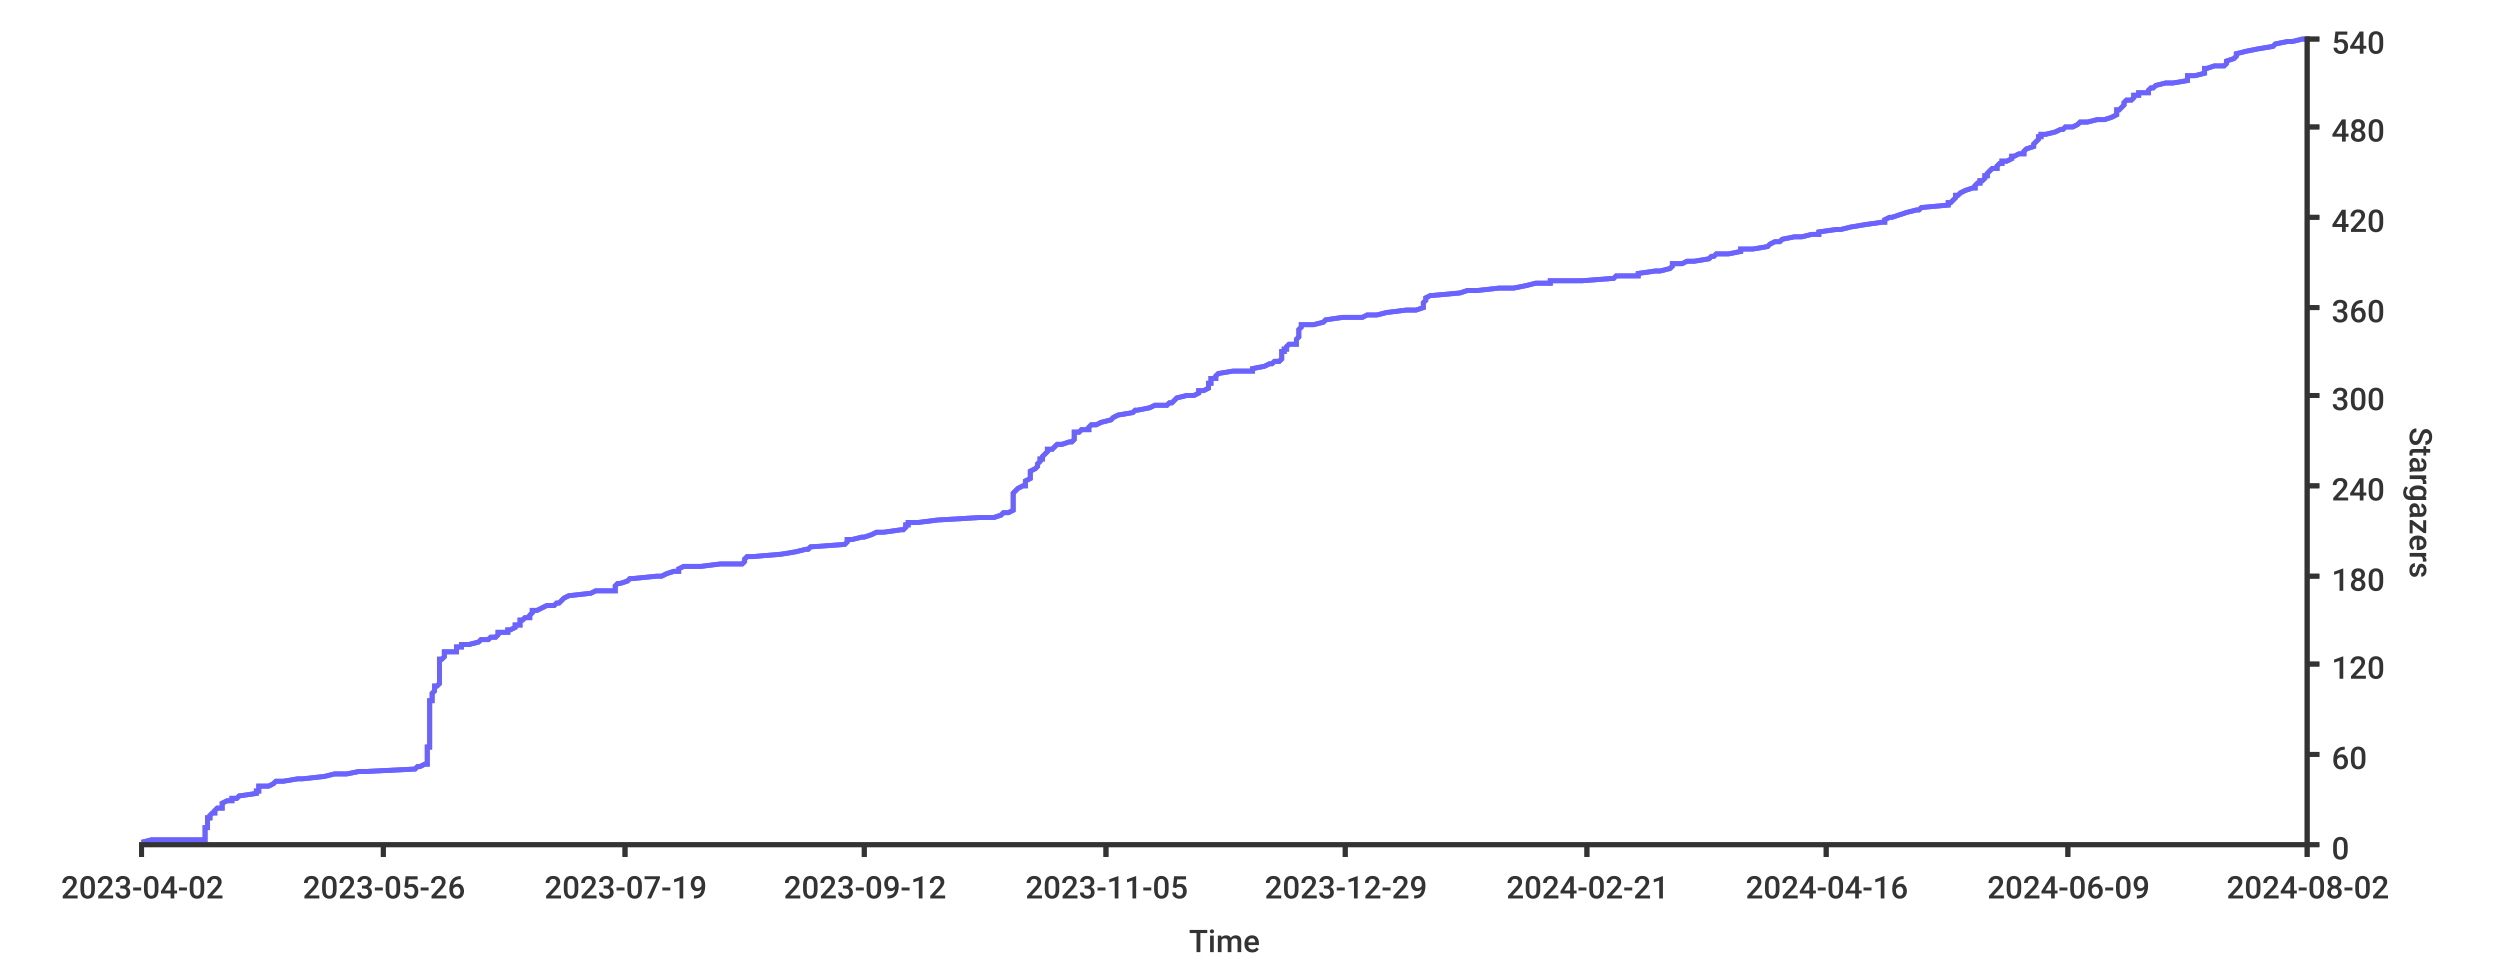
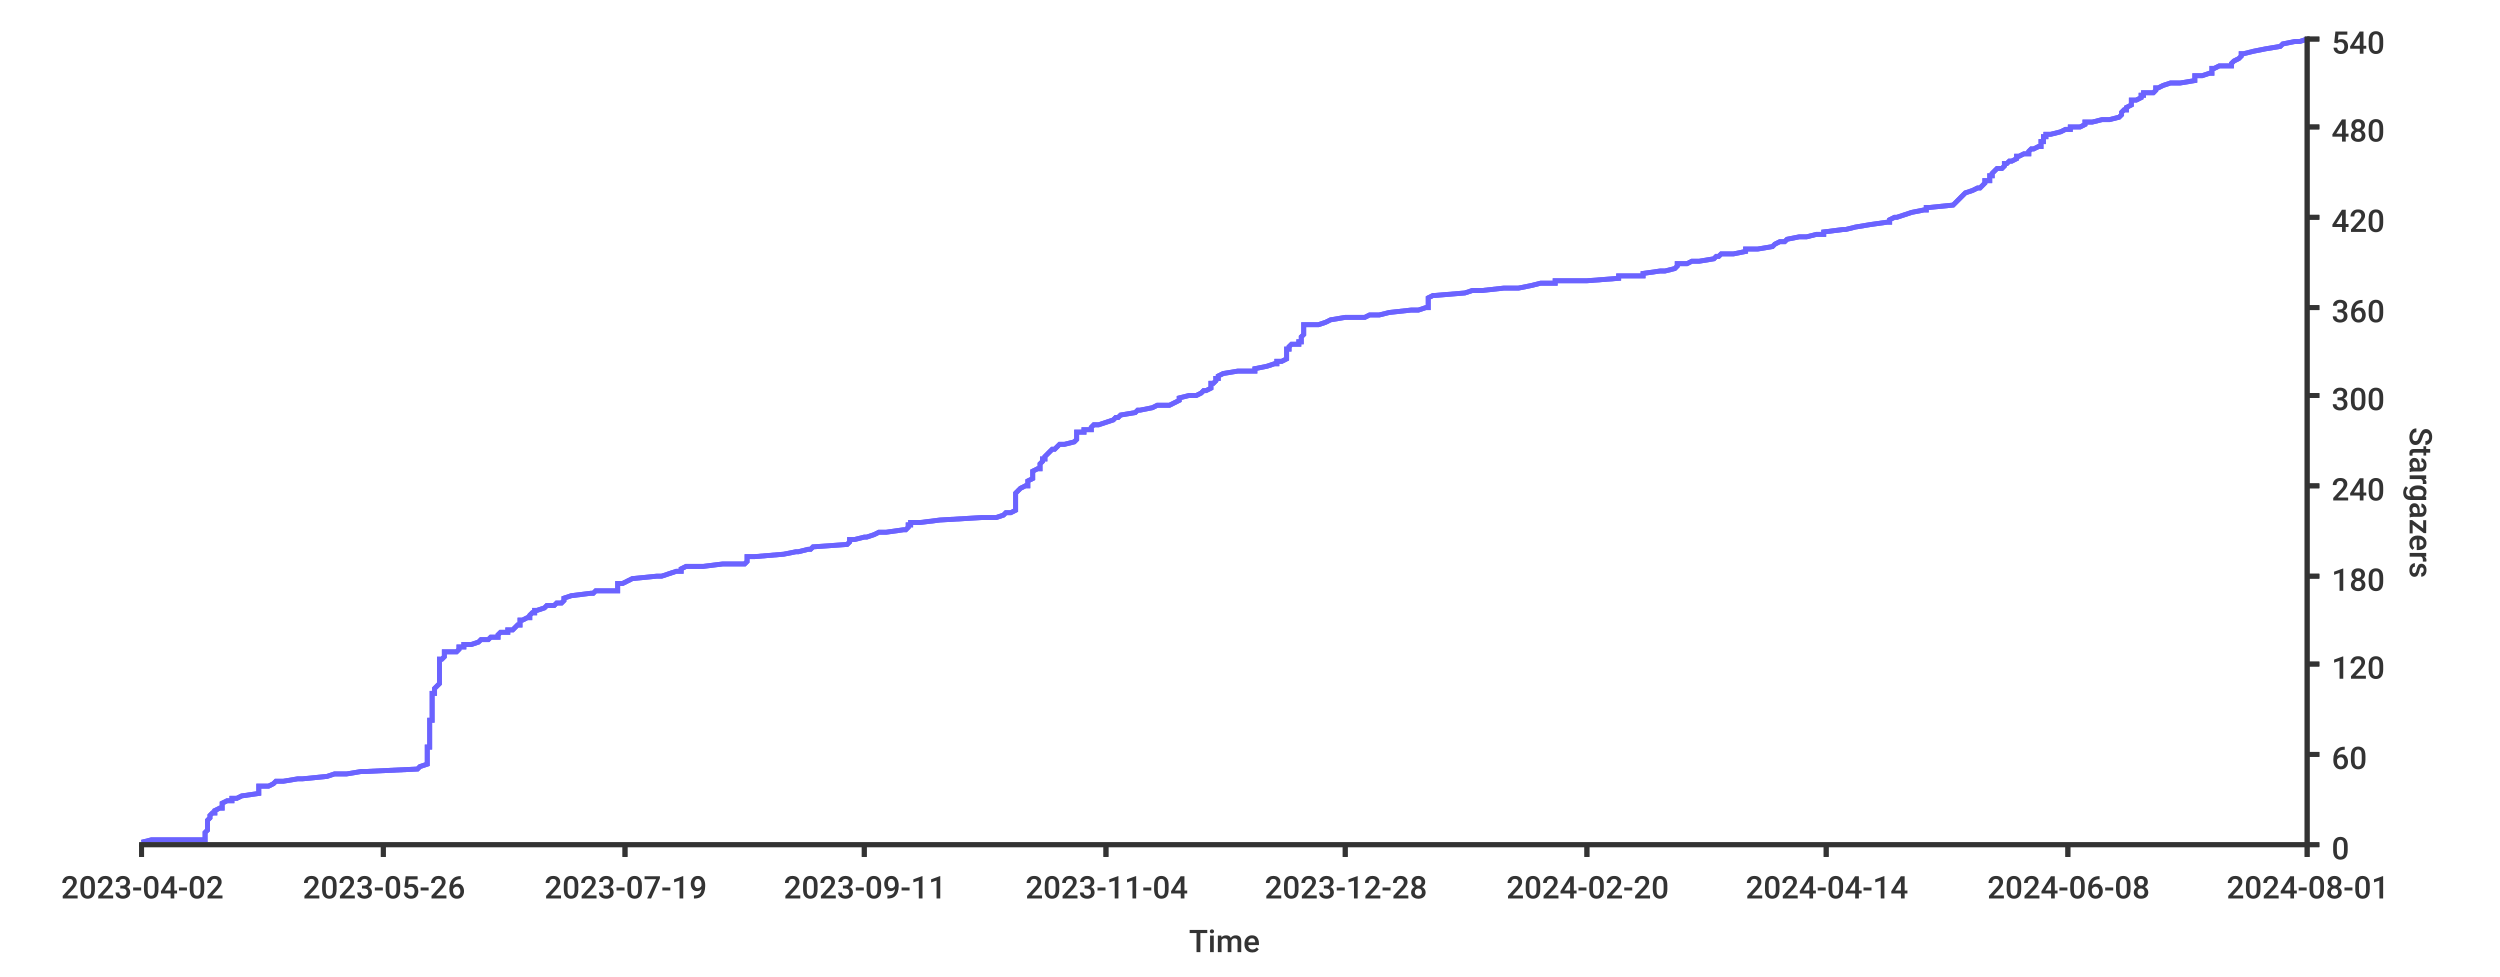
- <svg xmlns="http://www.w3.org/2000/svg" width="1024px" height="400px">
+ <svg xmlns="http://www.w3.org/2000/svg" height="400px" width="1024px">
  <style type="text/css">
path { fill: none; stroke: rgb(51,51,51); }
path.series { stroke: #6b63ff; }
rect.background { fill: rgb(255,255,255); stroke: none; }

text {
	stroke-width: 0;
	stroke: none;
	fill: rgba(51,51,51,1.0);
	font-size: 12.8px;
	font-family: 'Roboto Medium', sans-serif;
}
</style>
-   <rect rx="8" x="0" y="0" width="1024px" height="400px" class="background" />
+   <rect class="background" rx="8" x="0" y="0" width="1024px" height="400px" />
  <rect width="1024px" height="400px" class="background" rx="8" x="0" y="0" />
-   <path stroke-width="2" class="series" d="M 58 345 L 62 344 L 84 344 L 84 343 L 84 342 L 84 342 L 84 341 L 84 341 L 84 340 L 84 339 L 85 339 L 85 338 L 85 338 L 85 337 L 85 336 L 85 336 L 85 335 L 86 335 L 86 334 L 87 333 L 88 333 L 88 332 L 89 331 L 91 331 L 91 330 L 91 330 L 91 329 L 93 328 L 95 328 L 95 327 L 97 327 L 98 326 L 105 325 L 105 325 L 105 324 L 106 324 L 106 323 L 106 322 L 110 322 L 112 321 L 113 320 L 116 320 L 122 319 L 124 319 L 133 318 L 137 317 L 142 317 L 147 316 L 150 316 L 170 315 L 171 314 L 172 314 L 174 313 L 175 313 L 175 312 L 175 311 L 175 311 L 175 310 L 175 309 L 175 309 L 175 308 L 175 308 L 175 307 L 175 306 L 176 306 L 176 305 L 176 305 L 176 304 L 176 303 L 176 303 L 176 302 L 176 302 L 176 301 L 176 300 L 176 300 L 176 299 L 176 298 L 176 298 L 176 297 L 176 297 L 176 296 L 176 295 L 176 295 L 176 294 L 176 294 L 176 293 L 176 292 L 176 292 L 176 291 L 176 291 L 176 290 L 176 289 L 176 289 L 176 288 L 176 287 L 177 287 L 177 286 L 177 286 L 177 285 L 177 284 L 177 284 L 178 283 L 178 283 L 178 282 L 178 281 L 179 281 L 180 280 L 180 280 L 180 279 L 180 278 L 180 278 L 180 277 L 180 276 L 180 276 L 180 275 L 180 275 L 180 274 L 180 273 L 180 273 L 180 272 L 180 272 L 180 271 L 180 270 L 181 270 L 182 269 L 182 269 L 182 268 L 182 267 L 187 267 L 187 266 L 187 265 L 189 265 L 189 264 L 192 264 L 196 263 L 197 262 L 200 262 L 201 261 L 203 261 L 204 260 L 204 259 L 208 259 L 208 258 L 209 258 L 211 257 L 211 256 L 213 256 L 213 255 L 213 254 L 214 254 L 215 253 L 217 253 L 217 252 L 218 251 L 218 251 L 218 250 L 220 250 L 222 249 L 224 248 L 227 248 L 228 247 L 229 247 L 230 246 L 231 245 L 231 245 L 233 244 L 242 243 L 242 243 L 244 242 L 252 242 L 252 241 L 252 240 L 252 240 L 253 239 L 254 239 L 257 238 L 258 237 L 259 237 L 269 236 L 271 236 L 273 235 L 276 234 L 278 234 L 278 233 L 280 232 L 287 232 L 295 231 L 304 231 L 305 230 L 305 229 L 305 229 L 306 228 L 308 228 L 320 227 L 326 226 L 326 226 L 330 225 L 331 225 L 332 224 L 346 223 L 346 223 L 347 222 L 347 221 L 349 221 L 353 220 L 354 220 L 357 219 L 359 218 L 362 218 L 369 217 L 370 217 L 371 216 L 371 215 L 372 215 L 372 214 L 376 214 L 384 213 L 401 212 L 407 212 L 410 211 L 411 210 L 413 210 L 415 209 L 415 209 L 415 208 L 415 207 L 415 207 L 415 206 L 415 206 L 415 205 L 415 204 L 415 204 L 415 203 L 415 203 L 415 202 L 416 201 L 416 201 L 417 200 L 419 199 L 420 199 L 420 198 L 420 198 L 420 197 L 422 196 L 422 196 L 422 195 L 422 195 L 422 194 L 422 193 L 422 193 L 424 192 L 424 192 L 425 191 L 425 190 L 425 190 L 426 189 L 426 188 L 427 188 L 427 187 L 427 187 L 428 186 L 429 185 L 429 185 L 429 184 L 431 184 L 432 183 L 433 182 L 435 182 L 438 181 L 439 181 L 440 180 L 440 179 L 440 179 L 440 178 L 440 177 L 442 177 L 443 176 L 446 176 L 446 175 L 447 174 L 449 174 L 451 173 L 451 173 L 455 172 L 456 171 L 456 171 L 458 170 L 458 170 L 464 169 L 465 168 L 466 168 L 471 167 L 473 166 L 478 166 L 479 165 L 480 165 L 481 164 L 482 163 L 482 163 L 486 162 L 489 162 L 491 161 L 491 160 L 493 160 L 495 159 L 495 159 L 495 158 L 495 157 L 496 157 L 496 156 L 496 155 L 498 155 L 498 154 L 498 154 L 499 153 L 505 152 L 513 152 L 513 151 L 513 151 L 518 150 L 520 149 L 521 149 L 522 148 L 524 148 L 525 147 L 525 146 L 525 146 L 525 145 L 525 144 L 526 144 L 526 143 L 527 143 L 527 142 L 528 141 L 531 141 L 531 140 L 531 140 L 531 139 L 532 138 L 532 138 L 532 137 L 532 137 L 532 136 L 532 135 L 532 135 L 533 134 L 533 133 L 538 133 L 542 132 L 542 132 L 543 131 L 550 130 L 558 130 L 560 129 L 564 129 L 568 128 L 576 127 L 580 127 L 583 126 L 583 126 L 583 125 L 583 124 L 583 124 L 584 123 L 584 122 L 584 122 L 586 121 L 587 121 L 598 120 L 601 119 L 605 119 L 614 118 L 620 118 L 625 117 L 629 116 L 635 116 L 635 115 L 648 115 L 661 114 L 662 113 L 671 113 L 671 112 L 678 111 L 680 111 L 684 110 L 684 110 L 685 109 L 685 108 L 689 108 L 691 107 L 694 107 L 700 106 L 701 105 L 702 105 L 703 104 L 708 104 L 713 103 L 713 102 L 718 102 L 724 101 L 725 100 L 725 100 L 727 99 L 729 99 L 730 98 L 735 97 L 738 97 L 742 96 L 745 96 L 745 95 L 752 94 L 754 94 L 758 93 L 764 92 L 764 92 L 771 91 L 772 91 L 772 90 L 774 89 L 775 89 L 778 88 L 778 88 L 781 87 L 785 86 L 786 86 L 787 85 L 787 85 L 798 84 L 798 83 L 799 83 L 800 82 L 800 82 L 801 81 L 801 80 L 802 80 L 803 79 L 805 78 L 805 78 L 808 77 L 809 77 L 809 76 L 810 75 L 811 75 L 811 74 L 812 74 L 813 73 L 813 72 L 814 72 L 814 71 L 814 71 L 815 70 L 816 69 L 818 69 L 818 68 L 819 67 L 820 67 L 820 66 L 822 66 L 824 65 L 824 64 L 825 64 L 827 63 L 829 63 L 829 62 L 830 61 L 830 61 L 833 60 L 833 60 L 833 59 L 834 58 L 834 58 L 835 57 L 835 56 L 836 56 L 836 55 L 838 55 L 842 54 L 844 53 L 845 53 L 846 52 L 849 52 L 851 51 L 852 50 L 855 50 L 859 49 L 862 49 L 865 48 L 867 47 L 867 47 L 867 46 L 867 45 L 868 45 L 869 44 L 869 44 L 870 43 L 870 42 L 870 42 L 871 41 L 873 41 L 874 40 L 874 39 L 876 39 L 876 38 L 880 38 L 880 37 L 881 36 L 882 36 L 883 35 L 887 34 L 890 34 L 896 33 L 896 33 L 896 32 L 896 31 L 899 31 L 903 30 L 903 30 L 903 29 L 903 28 L 904 28 L 907 27 L 911 27 L 912 26 L 912 25 L 912 25 L 915 24 L 916 23 L 916 23 L 916 22 L 916 22 L 920 21 L 925 20 L 925 20 L 931 19 L 931 19 L 932 18 L 937 17 L 939 17 L 943 16 L 945 16" />
-   <path stroke-width="2" class="series" d="M 58 345 L 62 344 L 84 344 L 84 343 L 84 342 L 84 342 L 84 341 L 84 341 L 84 340 L 84 339 L 85 339 L 85 338 L 85 338 L 85 337 L 85 336 L 85 336 L 85 335 L 86 335 L 86 334 L 87 333 L 88 333 L 88 332 L 89 331 L 91 331 L 91 330 L 91 330 L 91 329 L 93 328 L 95 328 L 95 327 L 97 327 L 98 326 L 105 325 L 105 325 L 105 324 L 106 324 L 106 323 L 106 322 L 110 322 L 112 321 L 113 320 L 116 320 L 122 319 L 124 319 L 133 318 L 137 317 L 142 317 L 147 316 L 150 316 L 170 315 L 171 314 L 172 314 L 174 313 L 175 313 L 175 312 L 175 311 L 175 311 L 175 310 L 175 309 L 175 309 L 175 308 L 175 308 L 175 307 L 175 306 L 176 306 L 176 305 L 176 305 L 176 304 L 176 303 L 176 303 L 176 302 L 176 302 L 176 301 L 176 300 L 176 300 L 176 299 L 176 298 L 176 298 L 176 297 L 176 297 L 176 296 L 176 295 L 176 295 L 176 294 L 176 294 L 176 293 L 176 292 L 176 292 L 176 291 L 176 291 L 176 290 L 176 289 L 176 289 L 176 288 L 176 287 L 177 287 L 177 286 L 177 286 L 177 285 L 177 284 L 177 284 L 178 283 L 178 283 L 178 282 L 178 281 L 179 281 L 180 280 L 180 280 L 180 279 L 180 278 L 180 278 L 180 277 L 180 276 L 180 276 L 180 275 L 180 275 L 180 274 L 180 273 L 180 273 L 180 272 L 180 272 L 180 271 L 180 270 L 181 270 L 182 269 L 182 269 L 182 268 L 182 267 L 187 267 L 187 266 L 187 265 L 189 265 L 189 264 L 192 264 L 196 263 L 197 262 L 200 262 L 201 261 L 203 261 L 204 260 L 204 259 L 208 259 L 208 258 L 209 258 L 211 257 L 211 256 L 213 256 L 213 255 L 213 254 L 214 254 L 215 253 L 217 253 L 217 252 L 218 251 L 218 251 L 218 250 L 220 250 L 222 249 L 224 248 L 227 248 L 228 247 L 229 247 L 230 246 L 231 245 L 231 245 L 233 244 L 242 243 L 242 243 L 244 242 L 252 242 L 252 241 L 252 240 L 252 240 L 253 239 L 254 239 L 257 238 L 258 237 L 259 237 L 269 236 L 271 236 L 273 235 L 276 234 L 278 234 L 278 233 L 280 232 L 287 232 L 295 231 L 304 231 L 305 230 L 305 229 L 305 229 L 306 228 L 308 228 L 320 227 L 326 226 L 326 226 L 330 225 L 331 225 L 332 224 L 346 223 L 346 223 L 347 222 L 347 221 L 349 221 L 353 220 L 354 220 L 357 219 L 359 218 L 362 218 L 369 217 L 370 217 L 371 216 L 371 215 L 372 215 L 372 214 L 376 214 L 384 213 L 401 212 L 407 212 L 410 211 L 411 210 L 413 210 L 415 209 L 415 209 L 415 208 L 415 207 L 415 207 L 415 206 L 415 206 L 415 205 L 415 204 L 415 204 L 415 203 L 415 203 L 415 202 L 416 201 L 416 201 L 417 200 L 419 199 L 420 199 L 420 198 L 420 198 L 420 197 L 422 196 L 422 196 L 422 195 L 422 195 L 422 194 L 422 193 L 422 193 L 424 192 L 424 192 L 425 191 L 425 190 L 425 190 L 426 189 L 426 188 L 427 188 L 427 187 L 427 187 L 428 186 L 429 185 L 429 185 L 429 184 L 431 184 L 432 183 L 433 182 L 435 182 L 438 181 L 439 181 L 440 180 L 440 179 L 440 179 L 440 178 L 440 177 L 442 177 L 443 176 L 446 176 L 446 175 L 447 174 L 449 174 L 451 173 L 451 173 L 455 172 L 456 171 L 456 171 L 458 170 L 458 170 L 464 169 L 465 168 L 466 168 L 471 167 L 473 166 L 478 166 L 479 165 L 480 165 L 481 164 L 482 163 L 482 163 L 486 162 L 489 162 L 491 161 L 491 160 L 493 160 L 495 159 L 495 159 L 495 158 L 495 157 L 496 157 L 496 156 L 496 155 L 498 155 L 498 154 L 498 154 L 499 153 L 505 152 L 513 152 L 513 151 L 513 151 L 518 150 L 520 149 L 521 149 L 522 148 L 524 148 L 525 147 L 525 146 L 525 146 L 525 145 L 525 144 L 526 144 L 526 143 L 527 143 L 527 142 L 528 141 L 531 141 L 531 140 L 531 140 L 531 139 L 532 138 L 532 138 L 532 137 L 532 137 L 532 136 L 532 135 L 532 135 L 533 134 L 533 133 L 538 133 L 542 132 L 542 132 L 543 131 L 550 130 L 558 130 L 560 129 L 564 129 L 568 128 L 576 127 L 580 127 L 583 126 L 583 126 L 583 125 L 583 124 L 583 124 L 584 123 L 584 122 L 584 122 L 586 121 L 587 121 L 598 120 L 601 119 L 605 119 L 614 118 L 620 118 L 625 117 L 629 116 L 635 116 L 635 115 L 648 115 L 661 114 L 662 113 L 671 113 L 671 112 L 678 111 L 680 111 L 684 110 L 684 110 L 685 109 L 685 108 L 689 108 L 691 107 L 694 107 L 700 106 L 701 105 L 702 105 L 703 104 L 708 104 L 713 103 L 713 102 L 718 102 L 724 101 L 725 100 L 725 100 L 727 99 L 729 99 L 730 98 L 735 97 L 738 97 L 742 96 L 745 96 L 745 95 L 752 94 L 754 94 L 758 93 L 764 92 L 764 92 L 771 91 L 772 91 L 772 90 L 774 89 L 775 89 L 778 88 L 778 88 L 781 87 L 785 86 L 786 86 L 787 85 L 787 85 L 798 84 L 798 83 L 799 83 L 800 82 L 800 82 L 801 81 L 801 80 L 802 80 L 803 79 L 805 78 L 805 78 L 808 77 L 809 77 L 809 76 L 810 75 L 811 75 L 811 74 L 812 74 L 813 73 L 813 72 L 814 72 L 814 71 L 814 71 L 815 70 L 816 69 L 818 69 L 818 68 L 819 67 L 820 67 L 820 66 L 822 66 L 824 65 L 824 64 L 825 64 L 827 63 L 829 63 L 829 62 L 830 61 L 830 61 L 833 60 L 833 60 L 833 59 L 834 58 L 834 58 L 835 57 L 835 56 L 836 56 L 836 55 L 838 55 L 842 54 L 844 53 L 845 53 L 846 52 L 849 52 L 851 51 L 852 50 L 855 50 L 859 49 L 862 49 L 865 48 L 867 47 L 867 47 L 867 46 L 867 45 L 868 45 L 869 44 L 869 44 L 870 43 L 870 42 L 870 42 L 871 41 L 873 41 L 874 40 L 874 39 L 876 39 L 876 38 L 880 38 L 880 37 L 881 36 L 882 36 L 883 35 L 887 34 L 890 34 L 896 33 L 896 33 L 896 32 L 896 31 L 899 31 L 903 30 L 903 30 L 903 29 L 903 28 L 904 28 L 907 27 L 911 27 L 912 26 L 912 25 L 912 25 L 915 24 L 916 23 L 916 23 L 916 22 L 916 22 L 920 21 L 925 20 L 925 20 L 931 19 L 931 19 L 932 18 L 937 17 L 939 17 L 943 16 L 945 16" />
-   <path stroke-width="2" d="M 945 346 L 945 15" />
-   <path stroke-width="2" d="M 945 346 L 945 15" />
+   <path stroke-width="2" class="series" d="M 58 345 L 62 344 L 84 344 L 84 343 L 84 342 L 84 342 L 84 341 L 84 341 L 85 340 L 85 339 L 85 339 L 85 338 L 85 338 L 85 337 L 85 336 L 85 336 L 86 335 L 86 335 L 86 334 L 87 333 L 88 333 L 88 332 L 90 331 L 91 331 L 91 330 L 91 330 L 91 329 L 93 328 L 95 328 L 95 327 L 97 327 L 99 326 L 106 325 L 106 325 L 106 324 L 106 324 L 106 323 L 106 322 L 110 322 L 112 321 L 113 320 L 116 320 L 122 319 L 124 319 L 134 318 L 137 317 L 142 317 L 148 316 L 150 316 L 171 315 L 172 314 L 172 314 L 175 313 L 175 313 L 175 312 L 175 311 L 175 311 L 175 310 L 175 309 L 175 309 L 175 308 L 175 308 L 175 307 L 175 306 L 176 306 L 176 305 L 176 305 L 176 304 L 176 303 L 176 303 L 176 302 L 176 302 L 176 301 L 176 300 L 176 300 L 176 299 L 176 298 L 176 298 L 176 297 L 176 297 L 176 296 L 176 295 L 177 295 L 177 294 L 177 294 L 177 293 L 177 292 L 177 292 L 177 291 L 177 291 L 177 290 L 177 289 L 177 289 L 177 288 L 177 287 L 177 287 L 177 286 L 177 286 L 177 285 L 177 284 L 178 284 L 178 283 L 178 283 L 178 282 L 179 281 L 179 281 L 180 280 L 180 280 L 180 279 L 180 278 L 180 278 L 180 277 L 180 276 L 180 276 L 180 275 L 180 275 L 180 274 L 180 273 L 180 273 L 180 272 L 180 272 L 180 271 L 180 270 L 181 270 L 182 269 L 182 269 L 182 268 L 182 267 L 187 267 L 188 266 L 188 265 L 190 265 L 190 264 L 193 264 L 196 263 L 197 262 L 200 262 L 201 261 L 204 261 L 204 260 L 205 259 L 208 259 L 208 258 L 210 258 L 211 257 L 212 256 L 213 256 L 213 255 L 213 254 L 214 254 L 216 253 L 217 253 L 217 252 L 218 251 L 219 251 L 219 250 L 220 250 L 223 249 L 224 248 L 227 248 L 228 247 L 230 247 L 231 246 L 231 245 L 231 245 L 234 244 L 242 243 L 243 243 L 244 242 L 253 242 L 253 241 L 253 240 L 253 240 L 253 239 L 255 239 L 257 238 L 259 237 L 259 237 L 269 236 L 271 236 L 274 235 L 277 234 L 279 234 L 279 233 L 281 232 L 288 232 L 296 231 L 305 231 L 306 230 L 306 229 L 306 229 L 306 228 L 309 228 L 321 227 L 326 226 L 327 226 L 331 225 L 332 225 L 333 224 L 347 223 L 347 223 L 348 222 L 348 221 L 350 221 L 354 220 L 355 220 L 358 219 L 360 218 L 363 218 L 370 217 L 371 217 L 372 216 L 372 215 L 373 215 L 373 214 L 377 214 L 385 213 L 402 212 L 408 212 L 411 211 L 412 210 L 414 210 L 416 209 L 416 209 L 416 208 L 416 207 L 416 207 L 416 206 L 416 206 L 416 205 L 416 204 L 416 204 L 416 203 L 416 203 L 416 202 L 417 201 L 417 201 L 418 200 L 420 199 L 421 199 L 421 198 L 421 198 L 421 197 L 423 196 L 423 196 L 423 195 L 423 195 L 423 194 L 423 193 L 423 193 L 425 192 L 426 192 L 426 191 L 426 190 L 426 190 L 427 189 L 427 188 L 428 188 L 428 187 L 428 187 L 429 186 L 430 185 L 430 185 L 431 184 L 432 184 L 433 183 L 434 182 L 436 182 L 440 181 L 440 181 L 441 180 L 441 179 L 441 179 L 441 178 L 441 177 L 444 177 L 444 176 L 447 176 L 447 175 L 448 174 L 450 174 L 453 173 L 453 173 L 456 172 L 457 171 L 458 171 L 459 170 L 459 170 L 465 169 L 466 168 L 467 168 L 472 167 L 474 166 L 479 166 L 481 165 L 481 165 L 483 164 L 483 163 L 483 163 L 487 162 L 490 162 L 492 161 L 493 160 L 494 160 L 496 159 L 496 159 L 496 158 L 496 157 L 497 157 L 498 156 L 498 155 L 499 155 L 499 154 L 499 154 L 501 153 L 507 152 L 514 152 L 514 151 L 514 151 L 519 150 L 522 149 L 523 149 L 523 148 L 525 148 L 527 147 L 527 146 L 527 146 L 527 145 L 527 144 L 527 144 L 527 143 L 528 143 L 528 142 L 529 141 L 532 141 L 532 140 L 533 140 L 533 139 L 533 138 L 533 138 L 534 137 L 534 137 L 534 136 L 534 135 L 534 135 L 534 134 L 534 133 L 540 133 L 543 132 L 543 132 L 545 131 L 551 130 L 559 130 L 561 129 L 565 129 L 569 128 L 578 127 L 581 127 L 584 126 L 585 126 L 585 125 L 585 124 L 585 124 L 585 123 L 585 122 L 585 122 L 587 121 L 588 121 L 600 120 L 603 119 L 607 119 L 616 118 L 622 118 L 627 117 L 631 116 L 637 116 L 637 115 L 650 115 L 663 114 L 663 113 L 673 113 L 673 112 L 680 111 L 682 111 L 686 110 L 686 110 L 687 109 L 687 108 L 691 108 L 693 107 L 696 107 L 702 106 L 703 105 L 704 105 L 705 104 L 710 104 L 715 103 L 715 102 L 720 102 L 726 101 L 727 100 L 727 100 L 729 99 L 731 99 L 732 98 L 737 97 L 740 97 L 744 96 L 747 96 L 747 95 L 755 94 L 756 94 L 760 93 L 766 92 L 766 92 L 773 91 L 774 91 L 774 90 L 776 89 L 777 89 L 780 88 L 780 88 L 783 87 L 788 86 L 789 86 L 789 85 L 790 85 L 800 84 L 801 83 L 801 83 L 802 82 L 802 82 L 803 81 L 804 80 L 804 80 L 805 79 L 808 78 L 808 78 L 810 77 L 811 77 L 812 76 L 813 75 L 813 75 L 813 74 L 815 74 L 815 73 L 815 72 L 816 72 L 816 71 L 816 71 L 817 70 L 818 69 L 820 69 L 821 68 L 821 67 L 822 67 L 823 66 L 824 66 L 826 65 L 826 64 L 827 64 L 829 63 L 831 63 L 831 62 L 832 61 L 833 61 L 835 60 L 836 60 L 836 59 L 836 58 L 837 58 L 837 57 L 837 56 L 838 56 L 838 55 L 840 55 L 844 54 L 846 53 L 848 53 L 848 52 L 852 52 L 854 51 L 854 50 L 857 50 L 861 49 L 864 49 L 868 48 L 869 47 L 869 47 L 869 46 L 870 45 L 871 45 L 871 44 L 871 44 L 873 43 L 873 42 L 873 42 L 873 41 L 875 41 L 877 40 L 877 39 L 878 39 L 878 38 L 882 38 L 883 37 L 883 36 L 884 36 L 886 35 L 889 34 L 893 34 L 899 33 L 899 33 L 899 32 L 899 31 L 902 31 L 905 30 L 906 30 L 906 29 L 906 28 L 907 28 L 909 27 L 914 27 L 914 26 L 915 25 L 915 25 L 917 24 L 918 23 L 918 23 L 918 22 L 919 22 L 923 21 L 928 20 L 928 20 L 934 19 L 934 19 L 935 18 L 940 17 L 942 17 L 945 16" />
+   <path stroke-width="2" class="series" d="M 58 345 L 62 344 L 84 344 L 84 343 L 84 342 L 84 342 L 84 341 L 84 341 L 85 340 L 85 339 L 85 339 L 85 338 L 85 338 L 85 337 L 85 336 L 85 336 L 86 335 L 86 335 L 86 334 L 87 333 L 88 333 L 88 332 L 90 331 L 91 331 L 91 330 L 91 330 L 91 329 L 93 328 L 95 328 L 95 327 L 97 327 L 99 326 L 106 325 L 106 325 L 106 324 L 106 324 L 106 323 L 106 322 L 110 322 L 112 321 L 113 320 L 116 320 L 122 319 L 124 319 L 134 318 L 137 317 L 142 317 L 148 316 L 150 316 L 171 315 L 172 314 L 172 314 L 175 313 L 175 313 L 175 312 L 175 311 L 175 311 L 175 310 L 175 309 L 175 309 L 175 308 L 175 308 L 175 307 L 175 306 L 176 306 L 176 305 L 176 305 L 176 304 L 176 303 L 176 303 L 176 302 L 176 302 L 176 301 L 176 300 L 176 300 L 176 299 L 176 298 L 176 298 L 176 297 L 176 297 L 176 296 L 176 295 L 177 295 L 177 294 L 177 294 L 177 293 L 177 292 L 177 292 L 177 291 L 177 291 L 177 290 L 177 289 L 177 289 L 177 288 L 177 287 L 177 287 L 177 286 L 177 286 L 177 285 L 177 284 L 178 284 L 178 283 L 178 283 L 178 282 L 179 281 L 179 281 L 180 280 L 180 280 L 180 279 L 180 278 L 180 278 L 180 277 L 180 276 L 180 276 L 180 275 L 180 275 L 180 274 L 180 273 L 180 273 L 180 272 L 180 272 L 180 271 L 180 270 L 181 270 L 182 269 L 182 269 L 182 268 L 182 267 L 187 267 L 188 266 L 188 265 L 190 265 L 190 264 L 193 264 L 196 263 L 197 262 L 200 262 L 201 261 L 204 261 L 204 260 L 205 259 L 208 259 L 208 258 L 210 258 L 211 257 L 212 256 L 213 256 L 213 255 L 213 254 L 214 254 L 216 253 L 217 253 L 217 252 L 218 251 L 219 251 L 219 250 L 220 250 L 223 249 L 224 248 L 227 248 L 228 247 L 230 247 L 231 246 L 231 245 L 231 245 L 234 244 L 242 243 L 243 243 L 244 242 L 253 242 L 253 241 L 253 240 L 253 240 L 253 239 L 255 239 L 257 238 L 259 237 L 259 237 L 269 236 L 271 236 L 274 235 L 277 234 L 279 234 L 279 233 L 281 232 L 288 232 L 296 231 L 305 231 L 306 230 L 306 229 L 306 229 L 306 228 L 309 228 L 321 227 L 326 226 L 327 226 L 331 225 L 332 225 L 333 224 L 347 223 L 347 223 L 348 222 L 348 221 L 350 221 L 354 220 L 355 220 L 358 219 L 360 218 L 363 218 L 370 217 L 371 217 L 372 216 L 372 215 L 373 215 L 373 214 L 377 214 L 385 213 L 402 212 L 408 212 L 411 211 L 412 210 L 414 210 L 416 209 L 416 209 L 416 208 L 416 207 L 416 207 L 416 206 L 416 206 L 416 205 L 416 204 L 416 204 L 416 203 L 416 203 L 416 202 L 417 201 L 417 201 L 418 200 L 420 199 L 421 199 L 421 198 L 421 198 L 421 197 L 423 196 L 423 196 L 423 195 L 423 195 L 423 194 L 423 193 L 423 193 L 425 192 L 426 192 L 426 191 L 426 190 L 426 190 L 427 189 L 427 188 L 428 188 L 428 187 L 428 187 L 429 186 L 430 185 L 430 185 L 431 184 L 432 184 L 433 183 L 434 182 L 436 182 L 440 181 L 440 181 L 441 180 L 441 179 L 441 179 L 441 178 L 441 177 L 444 177 L 444 176 L 447 176 L 447 175 L 448 174 L 450 174 L 453 173 L 453 173 L 456 172 L 457 171 L 458 171 L 459 170 L 459 170 L 465 169 L 466 168 L 467 168 L 472 167 L 474 166 L 479 166 L 481 165 L 481 165 L 483 164 L 483 163 L 483 163 L 487 162 L 490 162 L 492 161 L 493 160 L 494 160 L 496 159 L 496 159 L 496 158 L 496 157 L 497 157 L 498 156 L 498 155 L 499 155 L 499 154 L 499 154 L 501 153 L 507 152 L 514 152 L 514 151 L 514 151 L 519 150 L 522 149 L 523 149 L 523 148 L 525 148 L 527 147 L 527 146 L 527 146 L 527 145 L 527 144 L 527 144 L 527 143 L 528 143 L 528 142 L 529 141 L 532 141 L 532 140 L 533 140 L 533 139 L 533 138 L 533 138 L 534 137 L 534 137 L 534 136 L 534 135 L 534 135 L 534 134 L 534 133 L 540 133 L 543 132 L 543 132 L 545 131 L 551 130 L 559 130 L 561 129 L 565 129 L 569 128 L 578 127 L 581 127 L 584 126 L 585 126 L 585 125 L 585 124 L 585 124 L 585 123 L 585 122 L 585 122 L 587 121 L 588 121 L 600 120 L 603 119 L 607 119 L 616 118 L 622 118 L 627 117 L 631 116 L 637 116 L 637 115 L 650 115 L 663 114 L 663 113 L 673 113 L 673 112 L 680 111 L 682 111 L 686 110 L 686 110 L 687 109 L 687 108 L 691 108 L 693 107 L 696 107 L 702 106 L 703 105 L 704 105 L 705 104 L 710 104 L 715 103 L 715 102 L 720 102 L 726 101 L 727 100 L 727 100 L 729 99 L 731 99 L 732 98 L 737 97 L 740 97 L 744 96 L 747 96 L 747 95 L 755 94 L 756 94 L 760 93 L 766 92 L 766 92 L 773 91 L 774 91 L 774 90 L 776 89 L 777 89 L 780 88 L 780 88 L 783 87 L 788 86 L 789 86 L 789 85 L 790 85 L 800 84 L 801 83 L 801 83 L 802 82 L 802 82 L 803 81 L 804 80 L 804 80 L 805 79 L 808 78 L 808 78 L 810 77 L 811 77 L 812 76 L 813 75 L 813 75 L 813 74 L 815 74 L 815 73 L 815 72 L 816 72 L 816 71 L 816 71 L 817 70 L 818 69 L 820 69 L 821 68 L 821 67 L 822 67 L 823 66 L 824 66 L 826 65 L 826 64 L 827 64 L 829 63 L 831 63 L 831 62 L 832 61 L 833 61 L 835 60 L 836 60 L 836 59 L 836 58 L 837 58 L 837 57 L 837 56 L 838 56 L 838 55 L 840 55 L 844 54 L 846 53 L 848 53 L 848 52 L 852 52 L 854 51 L 854 50 L 857 50 L 861 49 L 864 49 L 868 48 L 869 47 L 869 47 L 869 46 L 870 45 L 871 45 L 871 44 L 871 44 L 873 43 L 873 42 L 873 42 L 873 41 L 875 41 L 877 40 L 877 39 L 878 39 L 878 38 L 882 38 L 883 37 L 883 36 L 884 36 L 886 35 L 889 34 L 893 34 L 899 33 L 899 33 L 899 32 L 899 31 L 902 31 L 905 30 L 906 30 L 906 29 L 906 28 L 907 28 L 909 27 L 914 27 L 914 26 L 915 25 L 915 25 L 917 24 L 918 23 L 918 23 L 918 22 L 919 22 L 923 21 L 928 20 L 928 20 L 934 19 L 934 19 L 935 18 L 940 17 L 942 17 L 945 16" />
+   <path d="M 945 346 L 945 15" stroke-width="2" />
+   <path d="M 945 346 L 945 15" stroke-width="2" />
  <path stroke-width="2" d="M 945 346 L 950 346" />
  <path stroke-width="2" d="M 945 346 L 950 346" />
-   <text x="955" y="352">0</text>
+   <text y="352" x="955">0</text>
  <path stroke-width="2" d="M 945 309 L 950 309" />
  <path stroke-width="2" d="M 945 309 L 950 309" />
  <text x="955" y="315">60</text>
  <path stroke-width="2" d="M 945 272 L 950 272" />
  <path stroke-width="2" d="M 945 272 L 950 272" />
  <text x="955" y="278">120</text>
  <path stroke-width="2" d="M 945 236 L 950 236" />
  <path stroke-width="2" d="M 945 236 L 950 236" />
  <text x="955" y="242">180</text>
  <path stroke-width="2" d="M 945 199 L 950 199" />
  <path stroke-width="2" d="M 945 199 L 950 199" />
-   <text x="955" y="205">240</text>
+   <text y="205" x="955">240</text>
  <path stroke-width="2" d="M 945 162 L 950 162" />
  <path stroke-width="2" d="M 945 162 L 950 162" />
  <text x="955" y="168">300</text>
  <path stroke-width="2" d="M 945 126 L 950 126" />
  <path stroke-width="2" d="M 945 126 L 950 126" />
  <text x="955" y="132">360</text>
  <path d="M 945 89 L 950 89" stroke-width="2" />
  <path stroke-width="2" d="M 945 89 L 950 89" />
-   <text x="955" y="95">420</text>
-   <path stroke-width="2" d="M 945 52 L 950 52" />
+   <text y="95" x="955">420</text>
+   <path d="M 945 52 L 950 52" stroke-width="2" />
  <path stroke-width="2" d="M 945 52 L 950 52" />
  <text x="955" y="58">480</text>
-   <path d="M 945 16 L 950 16" stroke-width="2" />
+   <path stroke-width="2" d="M 945 16 L 950 16" />
  <path stroke-width="2" d="M 945 16 L 950 16" />
  <text x="955" y="22">540</text>
-   <text y="175" transform="rotate(90.00,987,175)" x="987">Stargazers</text>
-   <path d="M 57 346 L 945 346" stroke-width="2" />
+   <text x="987" y="175" transform="rotate(90.00,987,175)">Stargazers</text>
  <path stroke-width="2" d="M 57 346 L 945 346" />
+   <path stroke-width="2" d="M 57 346 L 945 346" />
+   <path d="M 58 346 L 58 351" stroke-width="2" />
  <path stroke-width="2" d="M 58 346 L 58 351" />
-   <path stroke-width="2" d="M 58 346 L 58 351" />
-   <text x="25" y="368">2023-04-02</text>
+   <text y="368" x="25">2023-04-02</text>
  <path stroke-width="2" d="M 157 346 L 157 351" />
  <path stroke-width="2" d="M 157 346 L 157 351" />
  <text x="124" y="368">2023-05-26</text>
  <path stroke-width="2" d="M 256 346 L 256 351" />
  <path stroke-width="2" d="M 256 346 L 256 351" />
  <text x="223" y="368">2023-07-19</text>
+   <path stroke-width="2" d="M 354 346 L 354 351" />
  <path d="M 354 346 L 354 351" stroke-width="2" />
-   <path stroke-width="2" d="M 354 346 L 354 351" />
-   <text y="368" x="321">2023-09-12</text>
+   <text x="321" y="368">2023-09-11</text>
+   <path d="M 453 346 L 453 351" stroke-width="2" />
  <path stroke-width="2" d="M 453 346 L 453 351" />
-   <path d="M 453 346 L 453 351" stroke-width="2" />
-   <text x="420" y="368">2023-11-05</text>
+   <text x="420" y="368">2023-11-04</text>
  <path stroke-width="2" d="M 551 346 L 551 351" />
  <path stroke-width="2" d="M 551 346 L 551 351" />
-   <text y="368" x="518">2023-12-29</text>
+   <text x="518" y="368">2023-12-28</text>
  <path stroke-width="2" d="M 650 346 L 650 351" />
  <path stroke-width="2" d="M 650 346 L 650 351" />
-   <text y="368" x="617">2024-02-21</text>
+   <text x="617" y="368">2024-02-20</text>
  <path stroke-width="2" d="M 748 346 L 748 351" />
  <path stroke-width="2" d="M 748 346 L 748 351" />
-   <text y="368" x="715">2024-04-16</text>
+   <text y="368" x="715">2024-04-14</text>
  <path stroke-width="2" d="M 847 346 L 847 351" />
  <path stroke-width="2" d="M 847 346 L 847 351" />
-   <text x="814" y="368">2024-06-09</text>
-   <path d="M 945 346 L 945 351" stroke-width="2" />
+   <text x="814" y="368">2024-06-08</text>
  <path stroke-width="2" d="M 945 346 L 945 351" />
-   <text x="912" y="368">2024-08-02</text>
+   <path stroke-width="2" d="M 945 346 L 945 351" />
+   <text x="912" y="368">2024-08-01</text>
  <text x="487" y="390">Time</text>
</svg>
